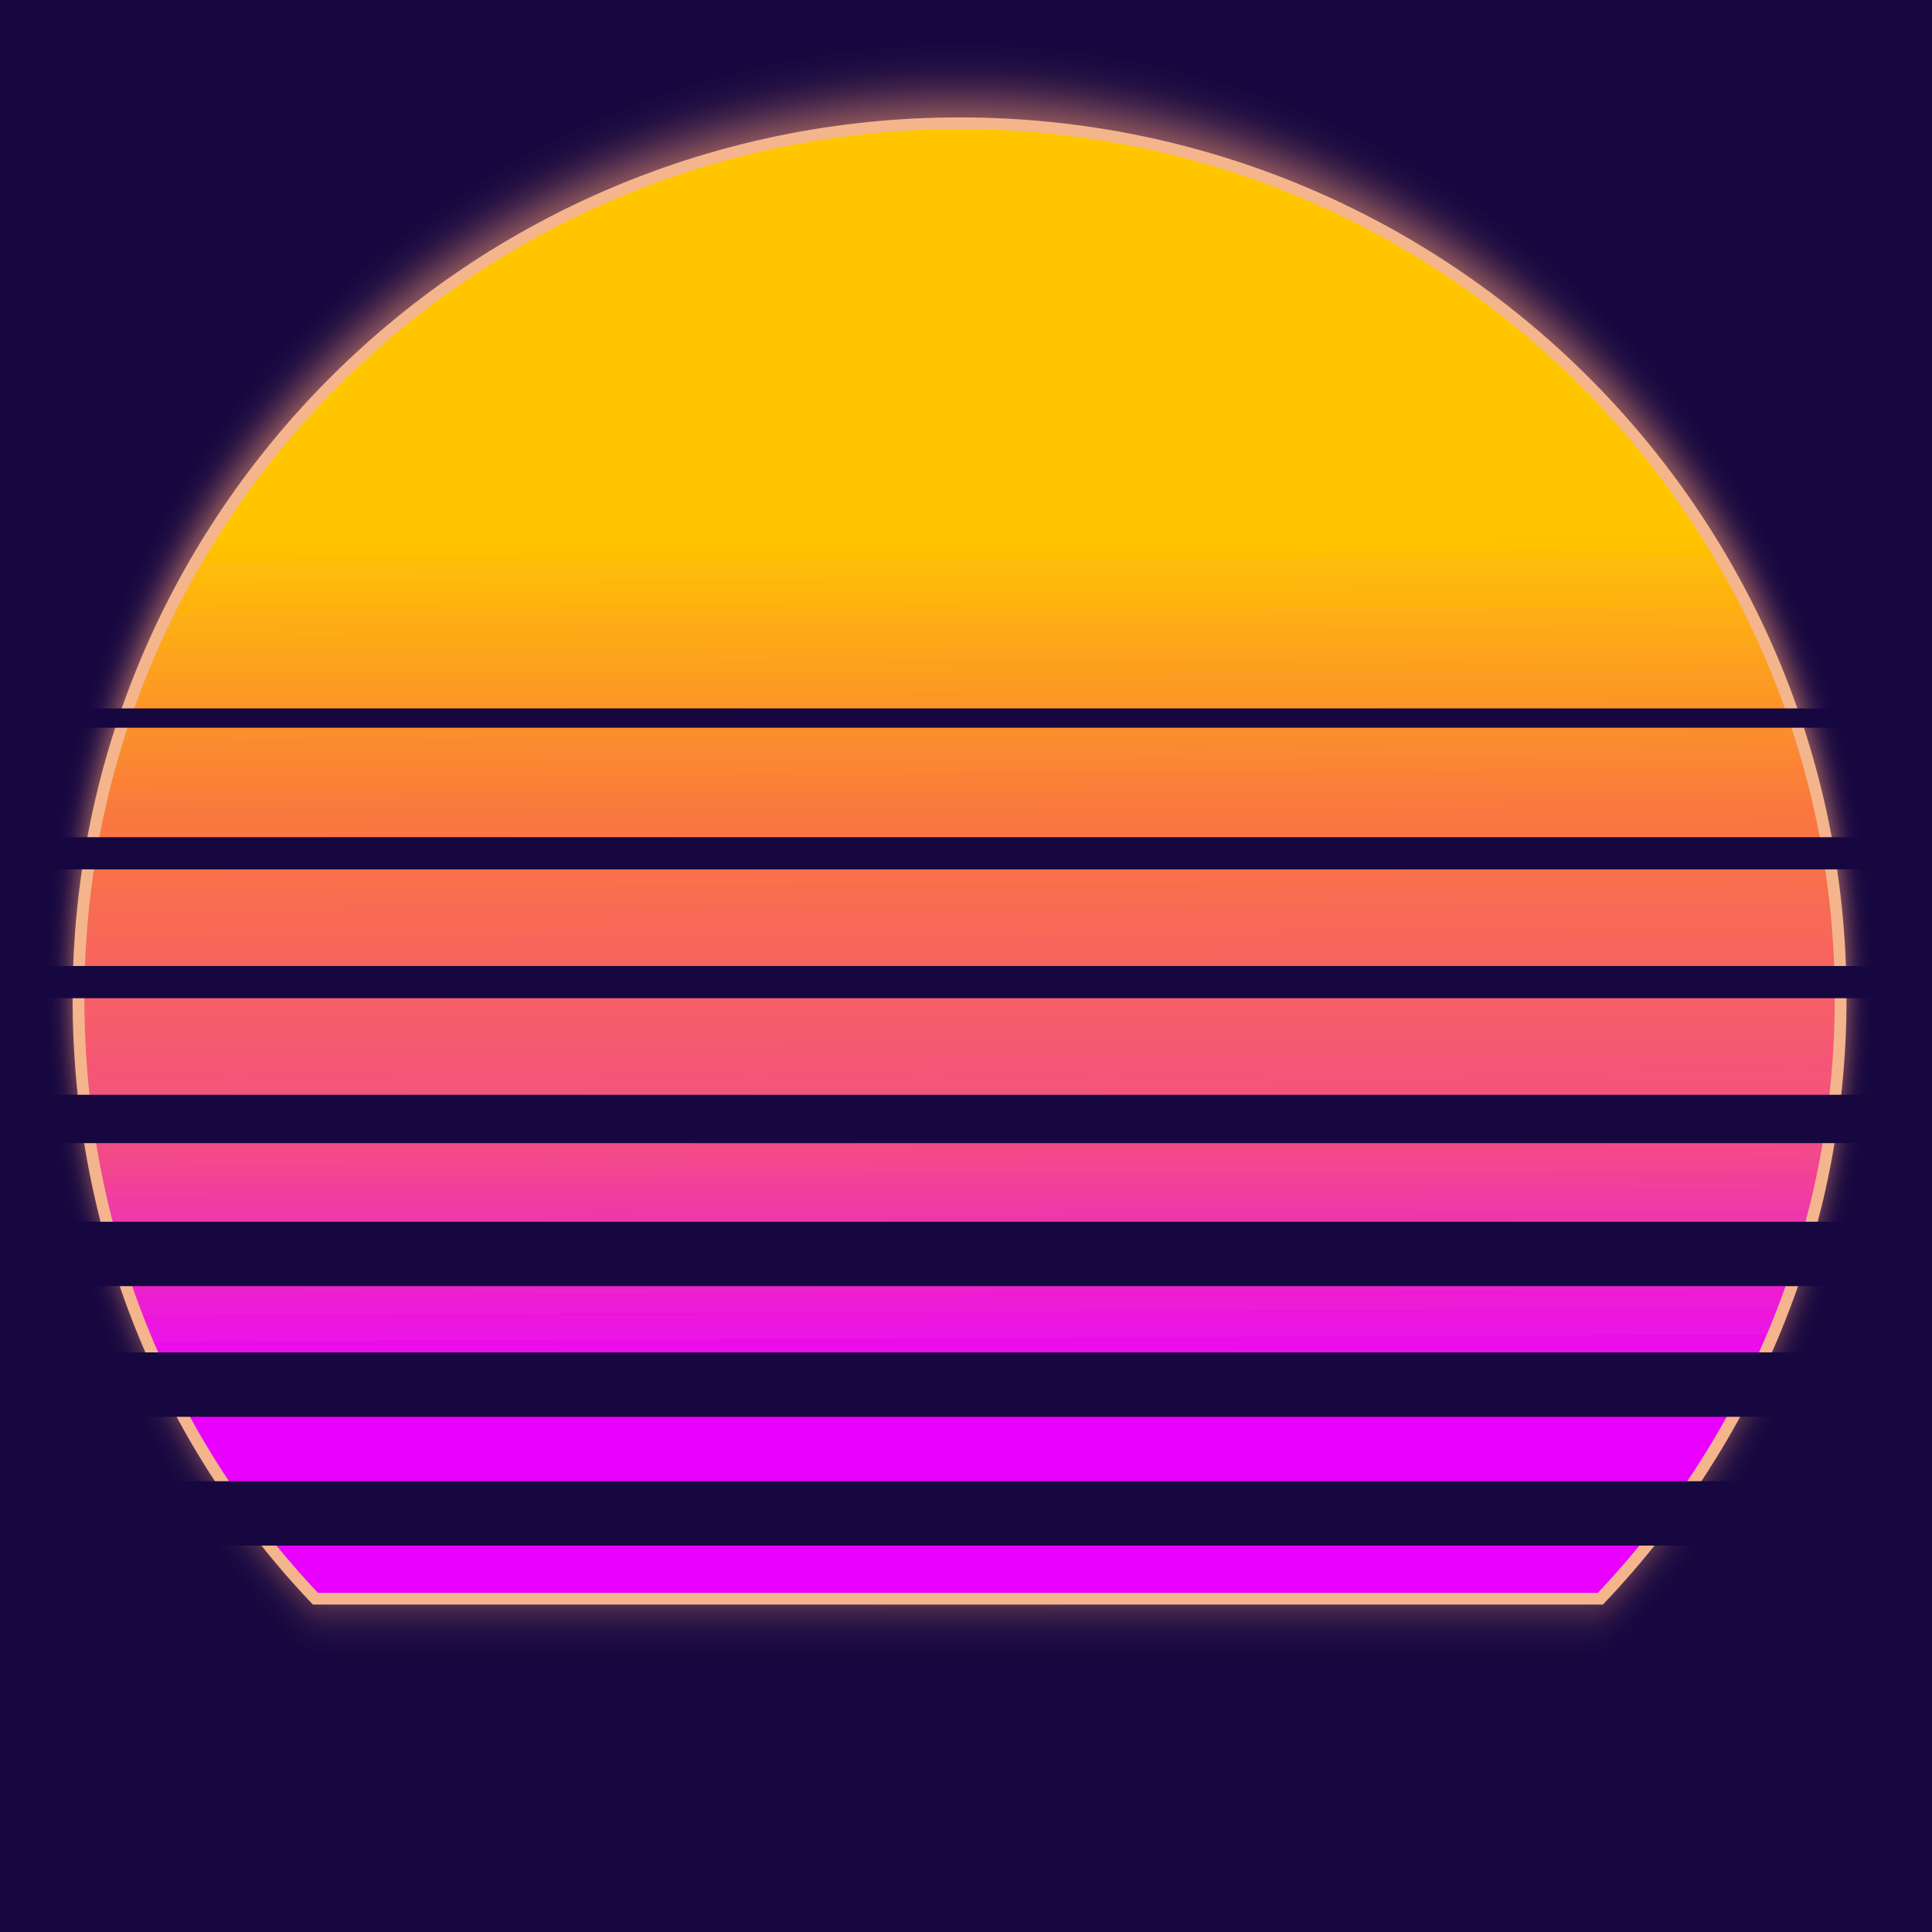
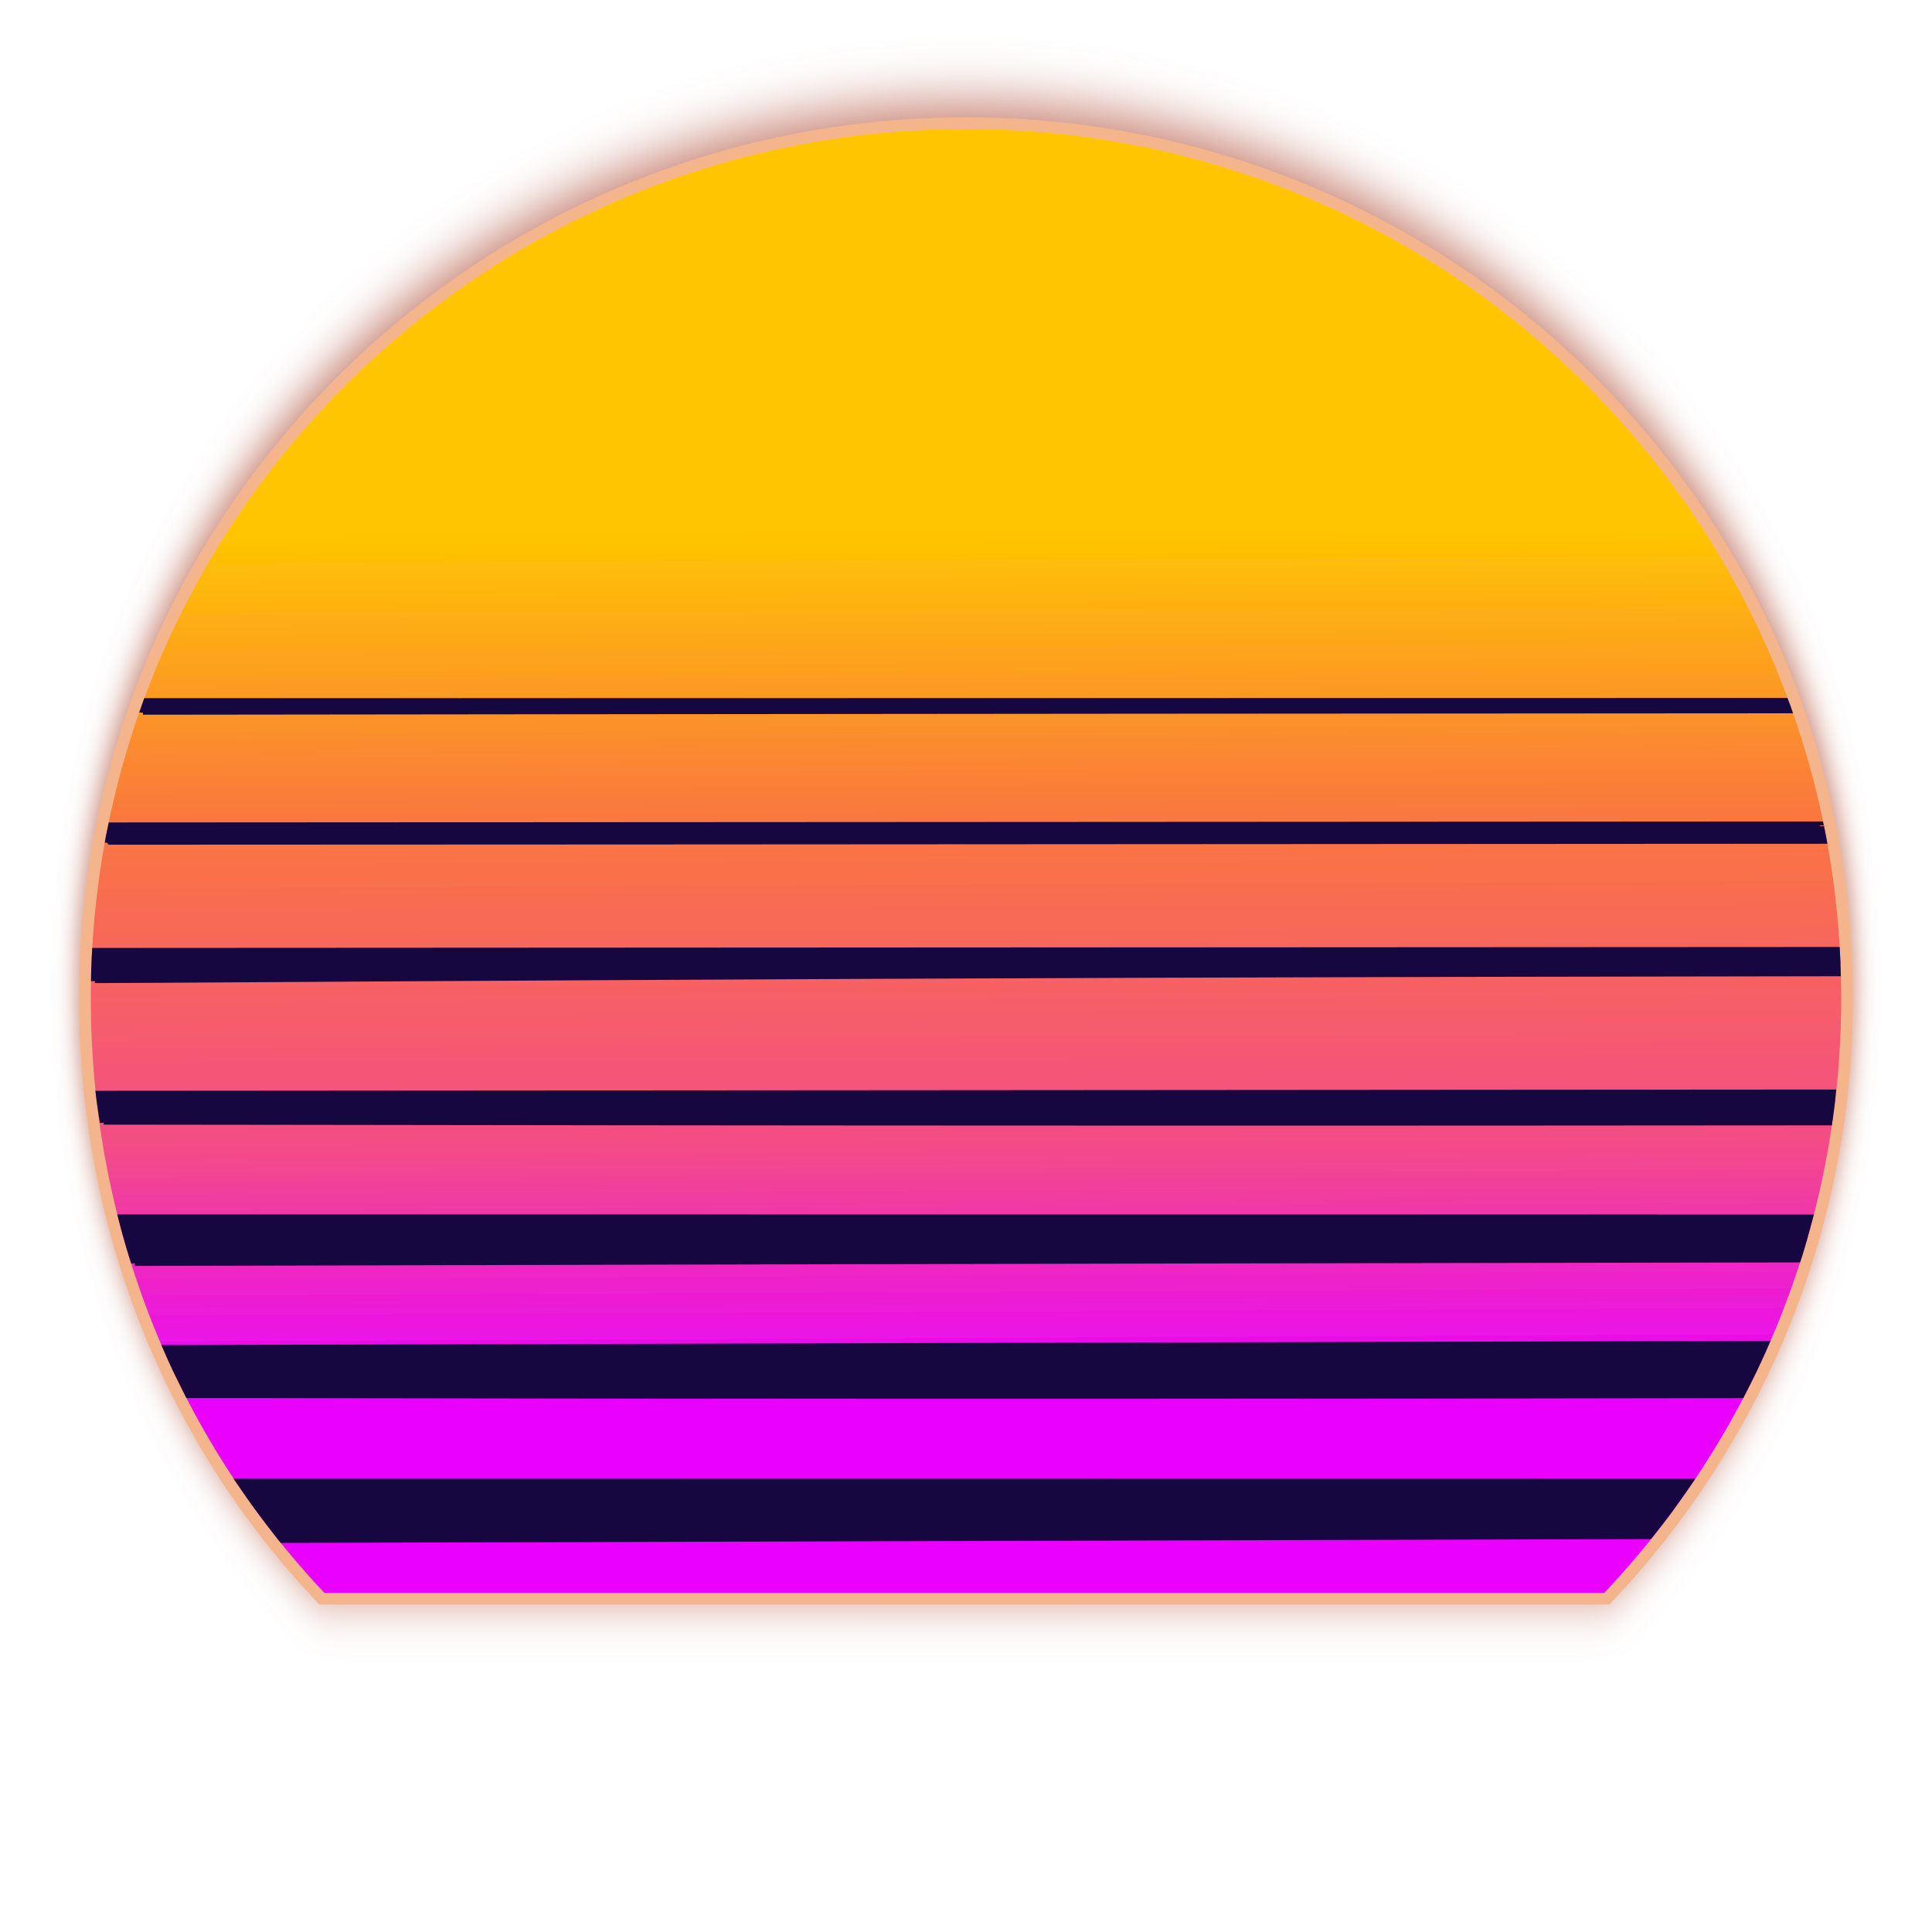
- <svg xmlns="http://www.w3.org/2000/svg" id="e0wsFbzHIaN1" viewBox="0 0 300 300" shape-rendering="geometricPrecision" text-rendering="geometricPrecision">
+ <svg xmlns="http://www.w3.org/2000/svg" id="eX4CyPLcW1S1" viewBox="0 0 300 300" shape-rendering="geometricPrecision" text-rendering="geometricPrecision">
  <defs>
-     <filter id="e0wsFbzHIaN4-filter" x="-150%" width="400%" y="-150%" height="400%">
-       <feGaussianBlur id="e0wsFbzHIaN4-filter-drop-shadow-0-blur" in="SourceAlpha" stdDeviation="2,5" />
-       <feOffset id="e0wsFbzHIaN4-filter-drop-shadow-0-offset" dx="0" dy="-2" result="tmp" />
-       <feFlood id="e0wsFbzHIaN4-filter-drop-shadow-0-flood" flood-color="#c37967" />
-       <feComposite id="e0wsFbzHIaN4-filter-drop-shadow-0-composite" operator="in" in2="tmp" />
-       <feMerge id="e0wsFbzHIaN4-filter-drop-shadow-0-merge" result="result">
-         <feMergeNode id="e0wsFbzHIaN4-filter-drop-shadow-0-merge-node-1" />
-         <feMergeNode id="e0wsFbzHIaN4-filter-drop-shadow-0-merge-node-2" in="SourceGraphic" />
+     <filter id="eX4CyPLcW1S3-filter" x="-150%" width="400%" y="-150%" height="400%">
+       <feGaussianBlur id="eX4CyPLcW1S3-filter-drop-shadow-0-blur" in="SourceAlpha" stdDeviation="2,5" />
+       <feOffset id="eX4CyPLcW1S3-filter-drop-shadow-0-offset" dx="0" dy="-2" result="tmp" />
+       <feFlood id="eX4CyPLcW1S3-filter-drop-shadow-0-flood" flood-color="#c37967" />
+       <feComposite id="eX4CyPLcW1S3-filter-drop-shadow-0-composite" operator="in" in2="tmp" />
+       <feMerge id="eX4CyPLcW1S3-filter-drop-shadow-0-merge" result="result">
+         <feMergeNode id="eX4CyPLcW1S3-filter-drop-shadow-0-merge-node-1" />
+         <feMergeNode id="eX4CyPLcW1S3-filter-drop-shadow-0-merge-node-2" in="SourceGraphic" />
      </feMerge>
    </filter>
-     <linearGradient id="e0wsFbzHIaN4-fill" x1="0.5" y1="0.278" x2="0.503" y2="0.852" spreadMethod="pad" gradientUnits="objectBoundingBox" gradientTransform="translate(0 0)">
-       <stop id="e0wsFbzHIaN4-fill-0" offset="0%" stop-color="#ffc600" />
-       <stop id="e0wsFbzHIaN4-fill-1" offset="33%" stop-color="#fa783e" />
-       <stop id="e0wsFbzHIaN4-fill-2" offset="72%" stop-color="#f34c87" />
-       <stop id="e0wsFbzHIaN4-fill-3" offset="100%" stop-color="#e903ff" />
+     <linearGradient id="eX4CyPLcW1S3-fill" x1="0.5" y1="0.278" x2="0.503" y2="0.852" spreadMethod="pad" gradientUnits="objectBoundingBox" gradientTransform="translate(0 0)">
+       <stop id="eX4CyPLcW1S3-fill-0" offset="0%" stop-color="#ffc600" />
+       <stop id="eX4CyPLcW1S3-fill-1" offset="33%" stop-color="#fa783e" />
+       <stop id="eX4CyPLcW1S3-fill-2" offset="72%" stop-color="#f34c87" />
+       <stop id="eX4CyPLcW1S3-fill-3" offset="100%" stop-color="#e903ff" />
    </linearGradient>
  </defs>
  <g transform="translate(0 0.000001)">
-     <rect width="300.001" height="300" rx="0" ry="0" fill="#160740" stroke-width="0" />
-     <path d="M-149.961,0c0-82.843,67.14-150,149.961-150s149.961,67.157,149.961,150c0,39.858-15.542,76.084-40.894,102.948c0,0,0,0,0,0s-84.371.004-107.806.004c-23.614 0-110.891-.004-110.891-.004s-0-0-0,0C-134.984,76.084,-149.961,39.859,-149.961,0Z" transform="matrix(.912322 0 0 0.905757 149 155.0015)" filter="url(#e0wsFbzHIaN4-filter)" fill="url(#e0wsFbzHIaN4-fill)" stroke="#f4b58d" stroke-width="2" />
-     <rect width="294.604" height="3" rx="1.5" ry="1.5" transform="matrix(1.018318 0 0 1-.000512 110)" fill="#160740" />
-     <rect width="300.001" height="5" rx="2.5" ry="2.5" transform="matrix(.999996 0 0 1 0 130)" fill="#160740" />
-     <rect width="300.001" height="5" rx="2.5" ry="2.5" transform="translate(0 150)" fill="#160740" />
-     <rect width="300.001" height="7.5" rx="3.75" ry="3.75" transform="matrix(.999996 0 0 1 0 170)" fill="#160740" />
-     <rect width="300.001" height="10" rx="5" ry="5" transform="matrix(1.001408 0 0 1-.000404 189.7136)" fill="#160740" />
-     <rect width="299.922" height="10" rx="5" ry="5" transform="matrix(1.000261 0 0 1-.000088 210)" fill="#160740" />
-     <rect width="299.697" height="10" rx="5" ry="5" transform="matrix(1.001013 0 0 1-.000516 230)" fill="#160740" />
+     <path d="M-149.961,0c0-82.843,67.14-150,149.961-150s149.961,67.157,149.961,150c0,39.858-15.542,76.084-40.894,102.948c0,0,0,0,0,0s-84.371.004-107.806.004c-23.614 0-110.891-.004-110.891-.004s-0-0-0,0C-134.984,76.084,-149.961,39.859,-149.961,0Z" transform="matrix(.912322 0 0 0.905757 150 155.0015)" filter="url(#eX4CyPLcW1S3-filter)" fill="url(#eX4CyPLcW1S3-fill)" stroke="#f4b58d" stroke-width="2" />
+     <path d="" fill="none" stroke="#3f5787" stroke-width="0.6" />
+     <path d="" fill="none" stroke="#3f5787" stroke-width="0.6" />
+     <path d="" fill="none" stroke="#3f5787" stroke-width="0.6" />
+     <path d="M44.633,233.377c.082-.494.28-1.58.33-1.843.055-.32.154-.879.247-1.415c104.726-.017,205.583-.057,209.478-.057.082.431.198,1.028.28,1.492s.165.994.247,1.458c-127.581.128-196.407.35-210.583.365Z" transform="matrix(1.213281 0 0 0.60337-31.94635-30.13423)" fill="#160740" stroke="#160740" stroke-miterlimit="10" />
+     <path d="M40.235,234.939c.082-1.141.178-1.945.244-2.619.069-.716.135-1.376.217-2.102l218.494-.25c.099.888.181,1.612.247,2.335.054.592.165,1.546.231,2.401-127.581.186-205.258.215-219.434.236Z" transform="matrix(1.213281 0 0 0.60337-31.94635-10.89555)" fill="#160740" stroke="#160740" />
+     <path d="M38.301,238.443c.001-1.103.016-2.817.049-4.081.022-1.37.04-2.557.096-3.967l222.665-.239c.016,1.07.069,2.074.082,2.977.016,1.07.033,2.335.049,3.553-127.581.268-208.767,1.727-222.943,1.757Z" transform="matrix(1.213281 0 0 0.60337-31.73167 8.480275)" fill="#160740" stroke="#160740" />
+     <path d="M39.608,237.153c-.146-1.892-.23-2.973-.313-4.23-.082-1.173-.177-2.502-.231-3.489l221.746-.321c-.075,1.863-.141,2.89-.231,4.342-.078,1.261-.165,2.387-.264,3.878-127.581.239-206.532-.207-220.708-.18Z" transform="matrix(1.213281 0 0 0.60337-31.94635 31.24229)" fill="#160740" stroke="#160740" />
+     <path d="M38.864,237.014c-.396-1.409-.723-2.737-.974-3.755-.195-.79-.518-2.185-.751-3.245l225.546.015c-.215.953-.628,2.695-.783,3.315s-.551,2.242-.809,3.123c-127.581.235-208.054.52-222.229.546Z" transform="matrix(1.161649 0 0 1-24.21265-40.93951)" fill="#160740" stroke="#160740" />
+     <path d="M41.07,237.011c-.486-1.1-1.405-3.12-1.729-3.88-.288-.68-1.045-2.52-1.362-3.346l223.584-.657c-.452,1.184-1.317,3.224-1.621,3.944-.301.711-1.19,2.68-1.783,3.954-127.581.277-202.913-.046-217.089-.015Z" transform="matrix(1.110334 0 0 1-16.30378-20.42775)" fill="#160740" stroke="#160740" />
+     <path d="M43.821,239.083c-.74-.94-2.858-3.671-3.66-4.799-.915-1.191-2.081-2.933-2.961-4.204l225.112.027c-1.028,1.489-1.826,2.635-2.919,4.145-.929,1.283-2.229,2.943-3.273,4.238-127.581.349-198.122.554-212.298.593Z" fill="#160740" stroke="#160740" />
+     <path d="" transform="translate(0 0.000001)" fill="none" stroke="#3f5787" stroke-width="0.6" />
  </g>
</svg>
